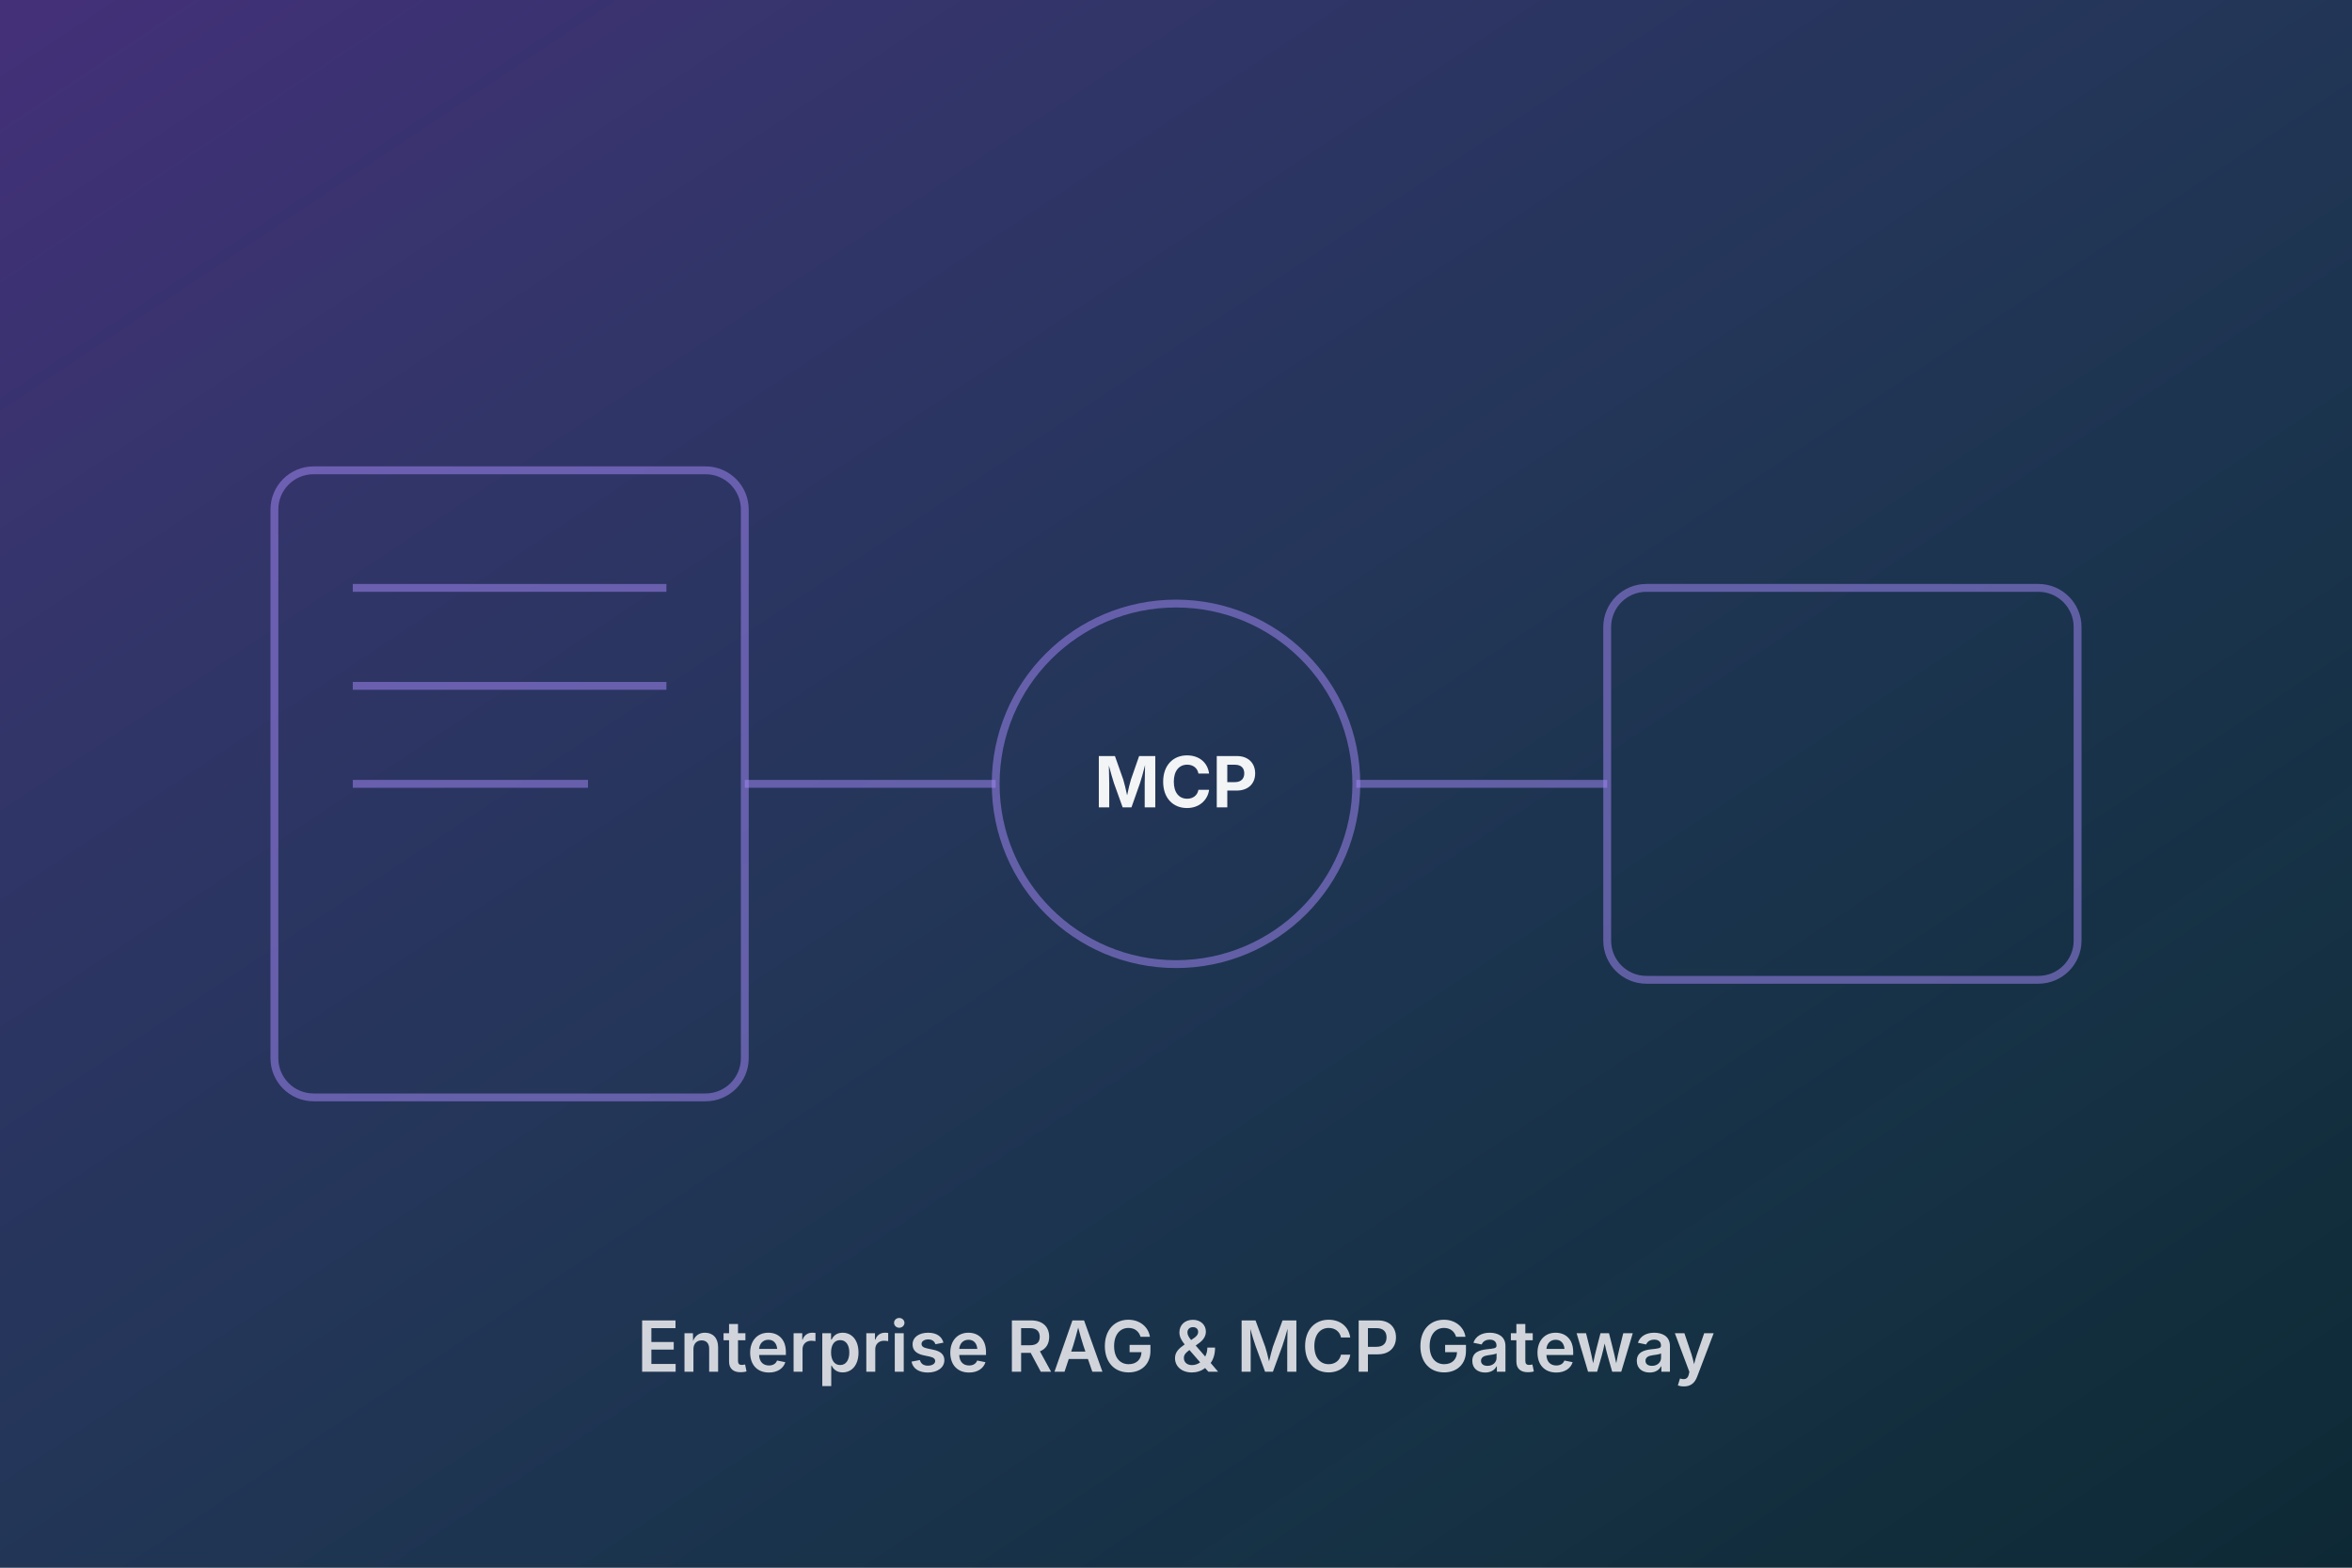
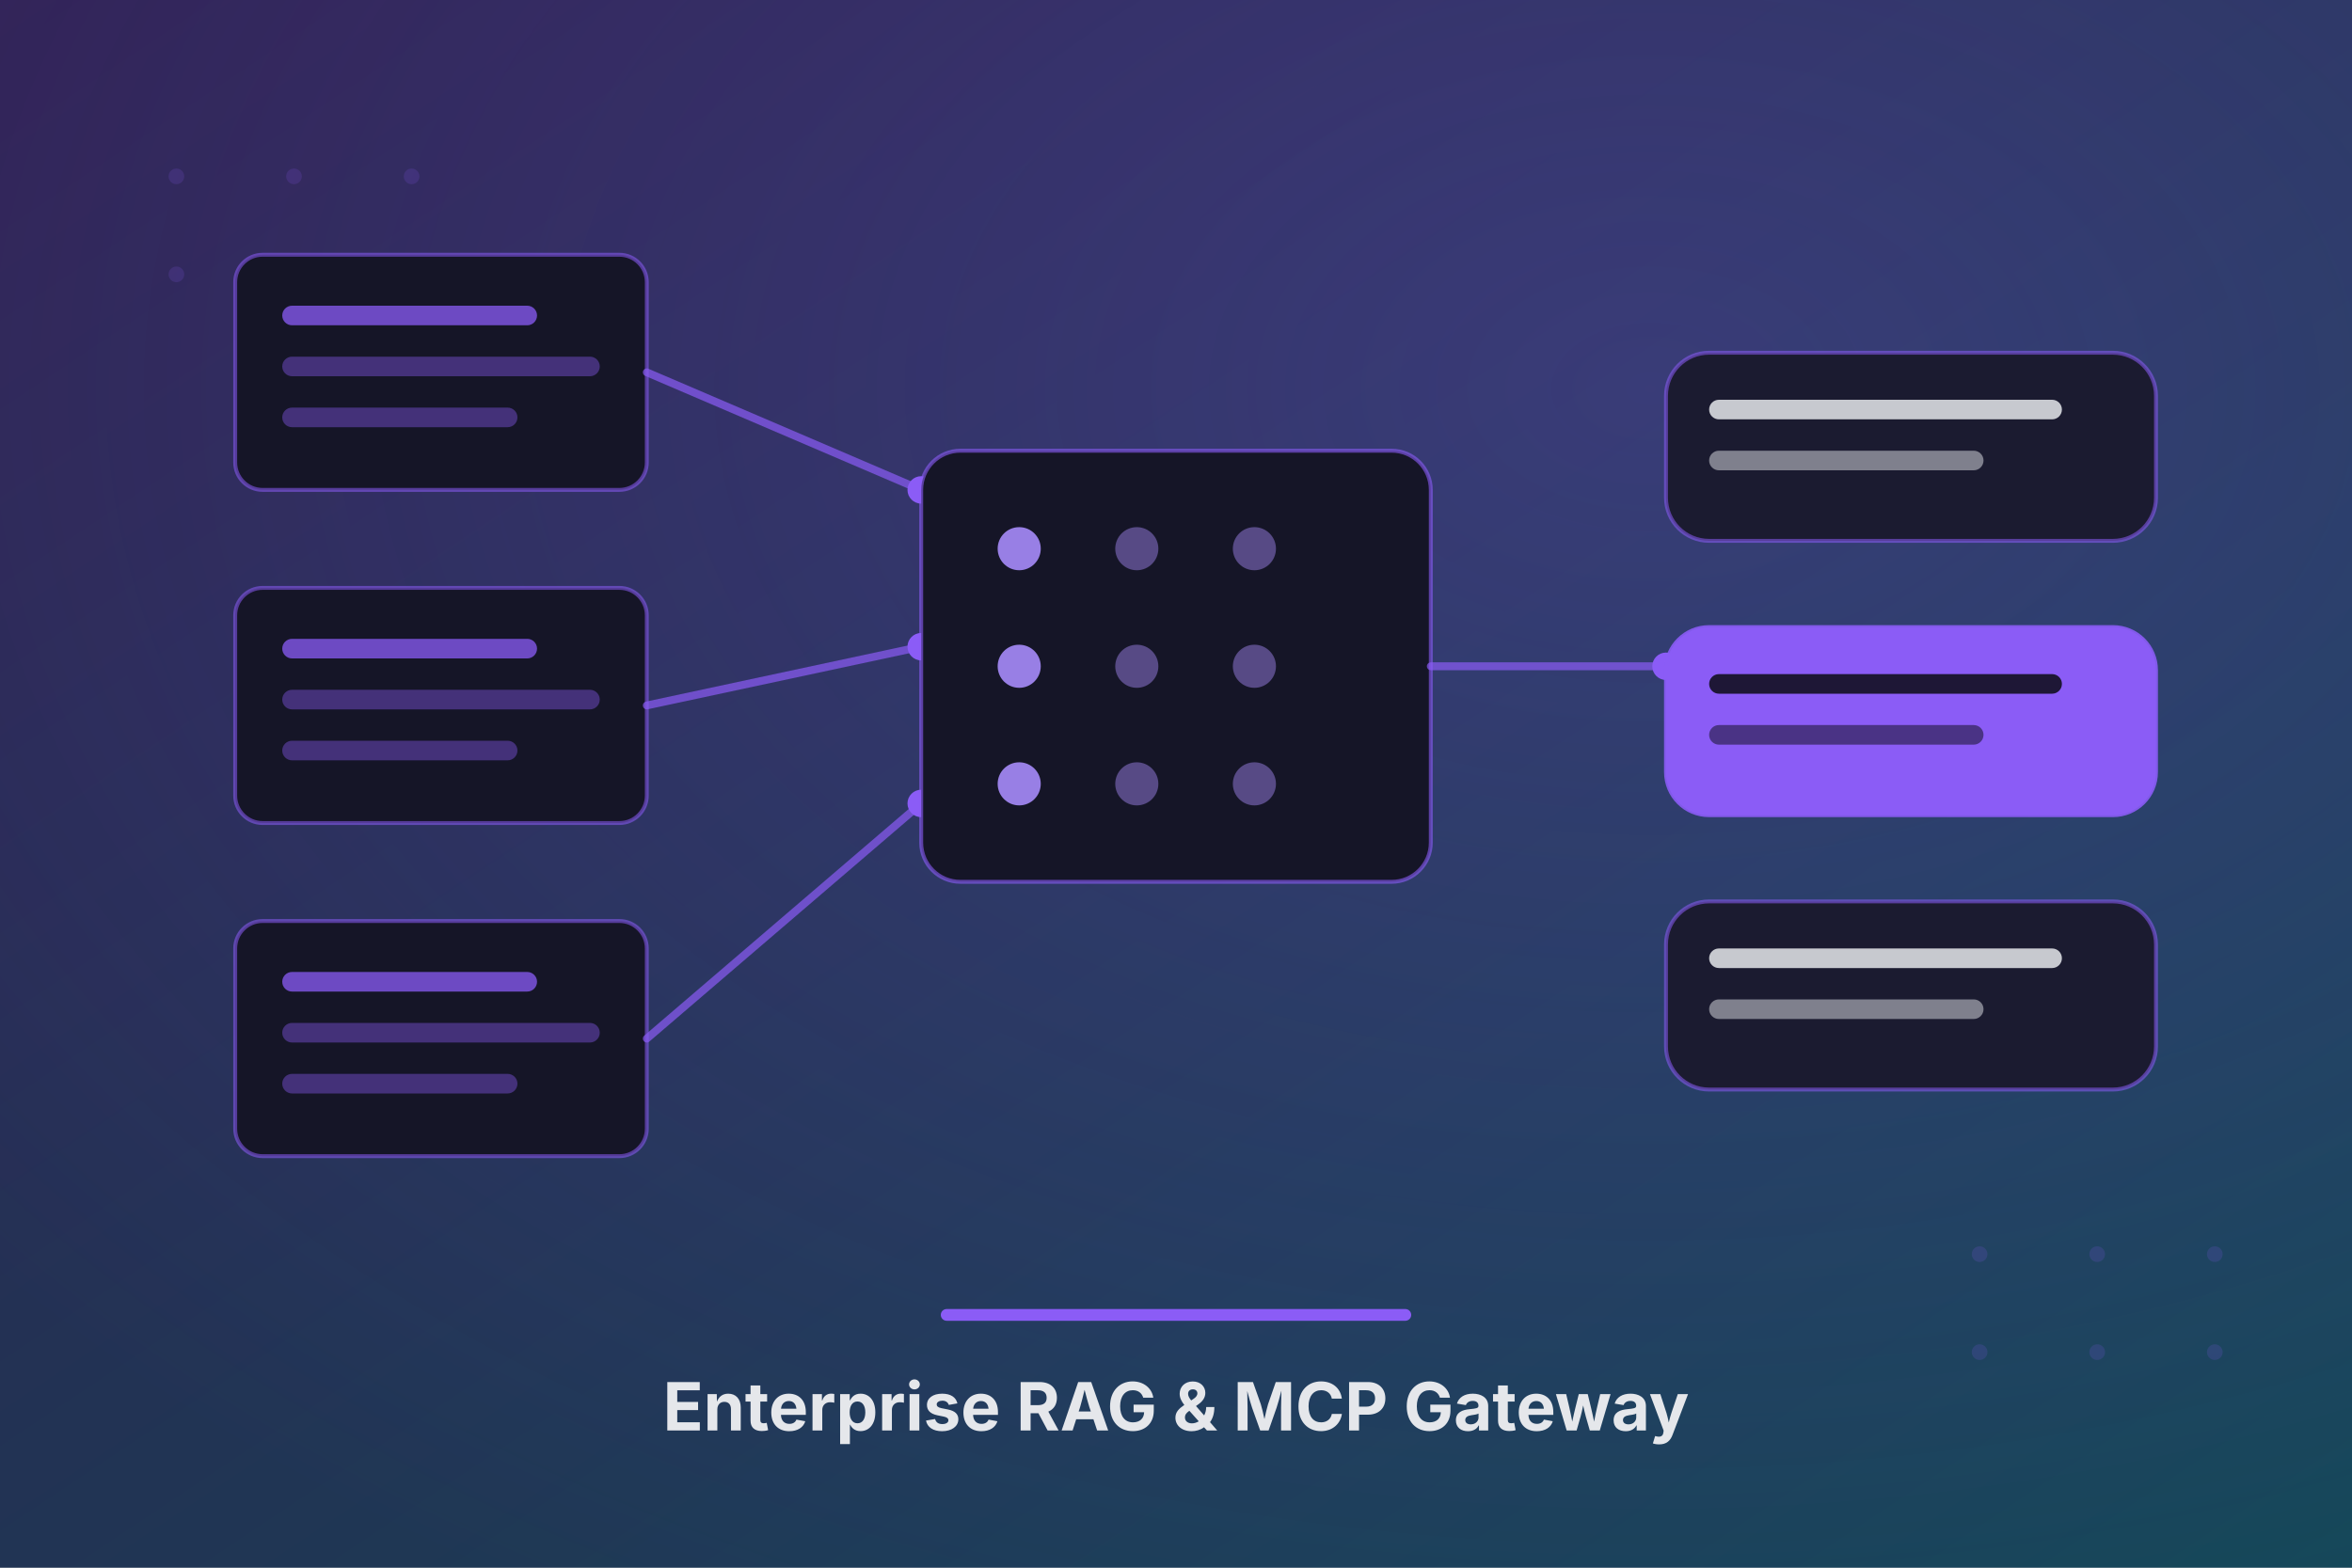
- <svg xmlns="http://www.w3.org/2000/svg" width="600" height="400" viewBox="0 0 600 400">
+ <svg xmlns="http://www.w3.org/2000/svg" width="1200" height="800" viewBox="0 0 1200 800">
  <defs>
-     <linearGradient id="g" x1="0" y1="0" x2="1" y2="1">
-       <stop offset="0" stop-color="#8B5CF6" stop-opacity="0.45" />
-       <stop offset="1" stop-color="#22D3EE" stop-opacity="0.15" />
+     <linearGradient id="grag" x1="0" y1="0" x2="1" y2="1">
+       <stop offset="0" stop-color="#8B5CF6" stop-opacity="0.28" />
+       <stop offset="1" stop-color="#22D3EE" stop-opacity="0.30" />
    </linearGradient>
+     <radialGradient id="rrag" cx="0.7" cy="0.25" r="0.9">
+       <stop offset="0" stop-color="#8B5CF6" stop-opacity="0.22" />
+       <stop offset="1" stop-color="#8B5CF6" stop-opacity="0" />
+     </radialGradient>
  </defs>
-   <rect width="600" height="400" fill="#0B0B14" />
-   <rect width="600" height="400" fill="url(#g)" />
-   <g fill="none" stroke="#A78BFA" stroke-opacity="0.5" stroke-width="2">
-     <rect x="70" y="120" width="120" height="160" rx="10" />
-     <line x1="90" y1="150" x2="170" y2="150" />
-     <line x1="90" y1="175" x2="170" y2="175" />
-     <line x1="90" y1="200" x2="150" y2="200" />
-     <circle cx="300" cy="200" r="46" />
-     <path d="M190 200 H254 M346 200 H410" />
-     <rect x="410" y="150" width="120" height="100" rx="10" />
+   <rect width="1200" height="800" fill="#0B0B14" />
+   <rect width="1200" height="800" fill="url(#grag)" />
+   <rect width="1200" height="800" fill="url(#rrag)" />
+   <g fill="#8B5CF6" fill-opacity="0.16">
+     <circle cx="90" cy="90" r="4" />
+     <circle cx="150" cy="90" r="4" />
+     <circle cx="210" cy="90" r="4" />
+     <circle cx="90" cy="140" r="4" />
+     <circle cx="150" cy="140" r="4" />
+     <circle cx="210" cy="140" r="4" />
+     <circle cx="1010" cy="640" r="4" />
+     <circle cx="1070" cy="640" r="4" />
+     <circle cx="1130" cy="640" r="4" />
+     <circle cx="1010" cy="690" r="4" />
+     <circle cx="1070" cy="690" r="4" />
+     <circle cx="1130" cy="690" r="4" />
  </g>
-   <text x="300" y="206" text-anchor="middle" fill="#F3F4F6" font-family="Inter, Arial, sans-serif" font-size="18" font-weight="700">MCP</text>
-   <text x="300" y="350" text-anchor="middle" fill="#D1D5DB" font-family="Inter, Arial, sans-serif" font-size="18" font-weight="600">Enterprise RAG &amp; MCP Gateway</text>
+   <g>
+     <rect x="120" y="130" width="210" height="120" rx="14" fill="#151527" stroke="#8B5CF6" stroke-opacity="0.55" stroke-width="2" />
+     <rect x="144" y="156" width="130" height="10" rx="5" fill="#8B5CF6" fill-opacity="0.75" />
+     <rect x="144" y="182" width="162" height="10" rx="5" fill="#8B5CF6" fill-opacity="0.4" />
+     <rect x="144" y="208" width="120" height="10" rx="5" fill="#8B5CF6" fill-opacity="0.4" />
+   </g>
+   <g>
+     <rect x="120" y="300" width="210" height="120" rx="14" fill="#151527" stroke="#8B5CF6" stroke-opacity="0.55" stroke-width="2" />
+     <rect x="144" y="326" width="130" height="10" rx="5" fill="#8B5CF6" fill-opacity="0.75" />
+     <rect x="144" y="352" width="162" height="10" rx="5" fill="#8B5CF6" fill-opacity="0.4" />
+     <rect x="144" y="378" width="120" height="10" rx="5" fill="#8B5CF6" fill-opacity="0.4" />
+   </g>
+   <g>
+     <rect x="120" y="470" width="210" height="120" rx="14" fill="#151527" stroke="#8B5CF6" stroke-opacity="0.55" stroke-width="2" />
+     <rect x="144" y="496" width="130" height="10" rx="5" fill="#8B5CF6" fill-opacity="0.75" />
+     <rect x="144" y="522" width="162" height="10" rx="5" fill="#8B5CF6" fill-opacity="0.4" />
+     <rect x="144" y="548" width="120" height="10" rx="5" fill="#8B5CF6" fill-opacity="0.4" />
+   </g>
+   <line x1="330" y1="190" x2="470" y2="250" stroke="#8B5CF6" stroke-opacity="0.7" stroke-width="4" stroke-linecap="round" />
+   <circle cx="470" cy="250" r="7" fill="#8B5CF6" />
+   <line x1="330" y1="360" x2="470" y2="330" stroke="#8B5CF6" stroke-opacity="0.7" stroke-width="4" stroke-linecap="round" />
+   <circle cx="470" cy="330" r="7" fill="#8B5CF6" />
+   <line x1="330" y1="530" x2="470" y2="410" stroke="#8B5CF6" stroke-opacity="0.7" stroke-width="4" stroke-linecap="round" />
+   <circle cx="470" cy="410" r="7" fill="#8B5CF6" />
+   <rect x="470" y="230" width="260" height="220" rx="20" fill="#151527" stroke="#8B5CF6" stroke-opacity="0.6" stroke-width="2" />
+   <circle cx="520" cy="280" r="11" fill="#A78BFA" fill-opacity="0.9" />
+   <circle cx="580" cy="280" r="11" fill="#A78BFA" fill-opacity="0.45" />
+   <circle cx="640" cy="280" r="11" fill="#A78BFA" fill-opacity="0.45" />
+   <circle cx="520" cy="340" r="11" fill="#A78BFA" fill-opacity="0.9" />
+   <circle cx="580" cy="340" r="11" fill="#A78BFA" fill-opacity="0.45" />
+   <circle cx="640" cy="340" r="11" fill="#A78BFA" fill-opacity="0.45" />
+   <circle cx="520" cy="400" r="11" fill="#A78BFA" fill-opacity="0.9" />
+   <circle cx="580" cy="400" r="11" fill="#A78BFA" fill-opacity="0.45" />
+   <circle cx="640" cy="400" r="11" fill="#A78BFA" fill-opacity="0.45" />
+   <text x="600" y="285" text-anchor="middle" fill="#C4B5FD" font-family="Inter, Arial, sans-serif" font-size="20" font-weight="600" />
+   <line x1="730" y1="340" x2="850" y2="340" stroke="#8B5CF6" stroke-opacity="0.7" stroke-width="4" stroke-linecap="round" />
+   <circle cx="850" cy="340" r="7" fill="#8B5CF6" />
+   <g>
+     <rect x="850" y="180" width="250" height="96" rx="22" fill="#1B1B30" stroke="#8B5CF6" stroke-opacity="0.55" stroke-width="2" />
+     <rect x="872" y="204" width="180" height="10" rx="5" fill="#E5E7EB" fill-opacity="0.85" />
+     <rect x="872" y="230" width="140" height="10" rx="5" fill="#E5E7EB" fill-opacity="0.5" />
+   </g>
+   <g>
+     <rect x="850" y="320" width="250" height="96" rx="22" fill="#8B5CF6" stroke="#8B5CF6" stroke-opacity="0.9" stroke-width="2" />
+     <rect x="872" y="344" width="180" height="10" rx="5" fill="#0B0B14" fill-opacity="0.85" />
+     <rect x="872" y="370" width="140" height="10" rx="5" fill="#0B0B14" fill-opacity="0.5" />
+   </g>
+   <g>
+     <rect x="850" y="460" width="250" height="96" rx="22" fill="#1B1B30" stroke="#8B5CF6" stroke-opacity="0.55" stroke-width="2" />
+     <rect x="872" y="484" width="180" height="10" rx="5" fill="#E5E7EB" fill-opacity="0.85" />
+     <rect x="872" y="510" width="140" height="10" rx="5" fill="#E5E7EB" fill-opacity="0.5" />
+   </g>
+   <rect x="480" y="668" width="240" height="6" rx="3" fill="#8B5CF6" />
+   <text x="600" y="730" text-anchor="middle" fill="#E5E7EB" font-family="Inter, Arial, sans-serif" font-size="34" font-weight="700">Enterprise RAG &amp; MCP Gateway</text>
</svg>
